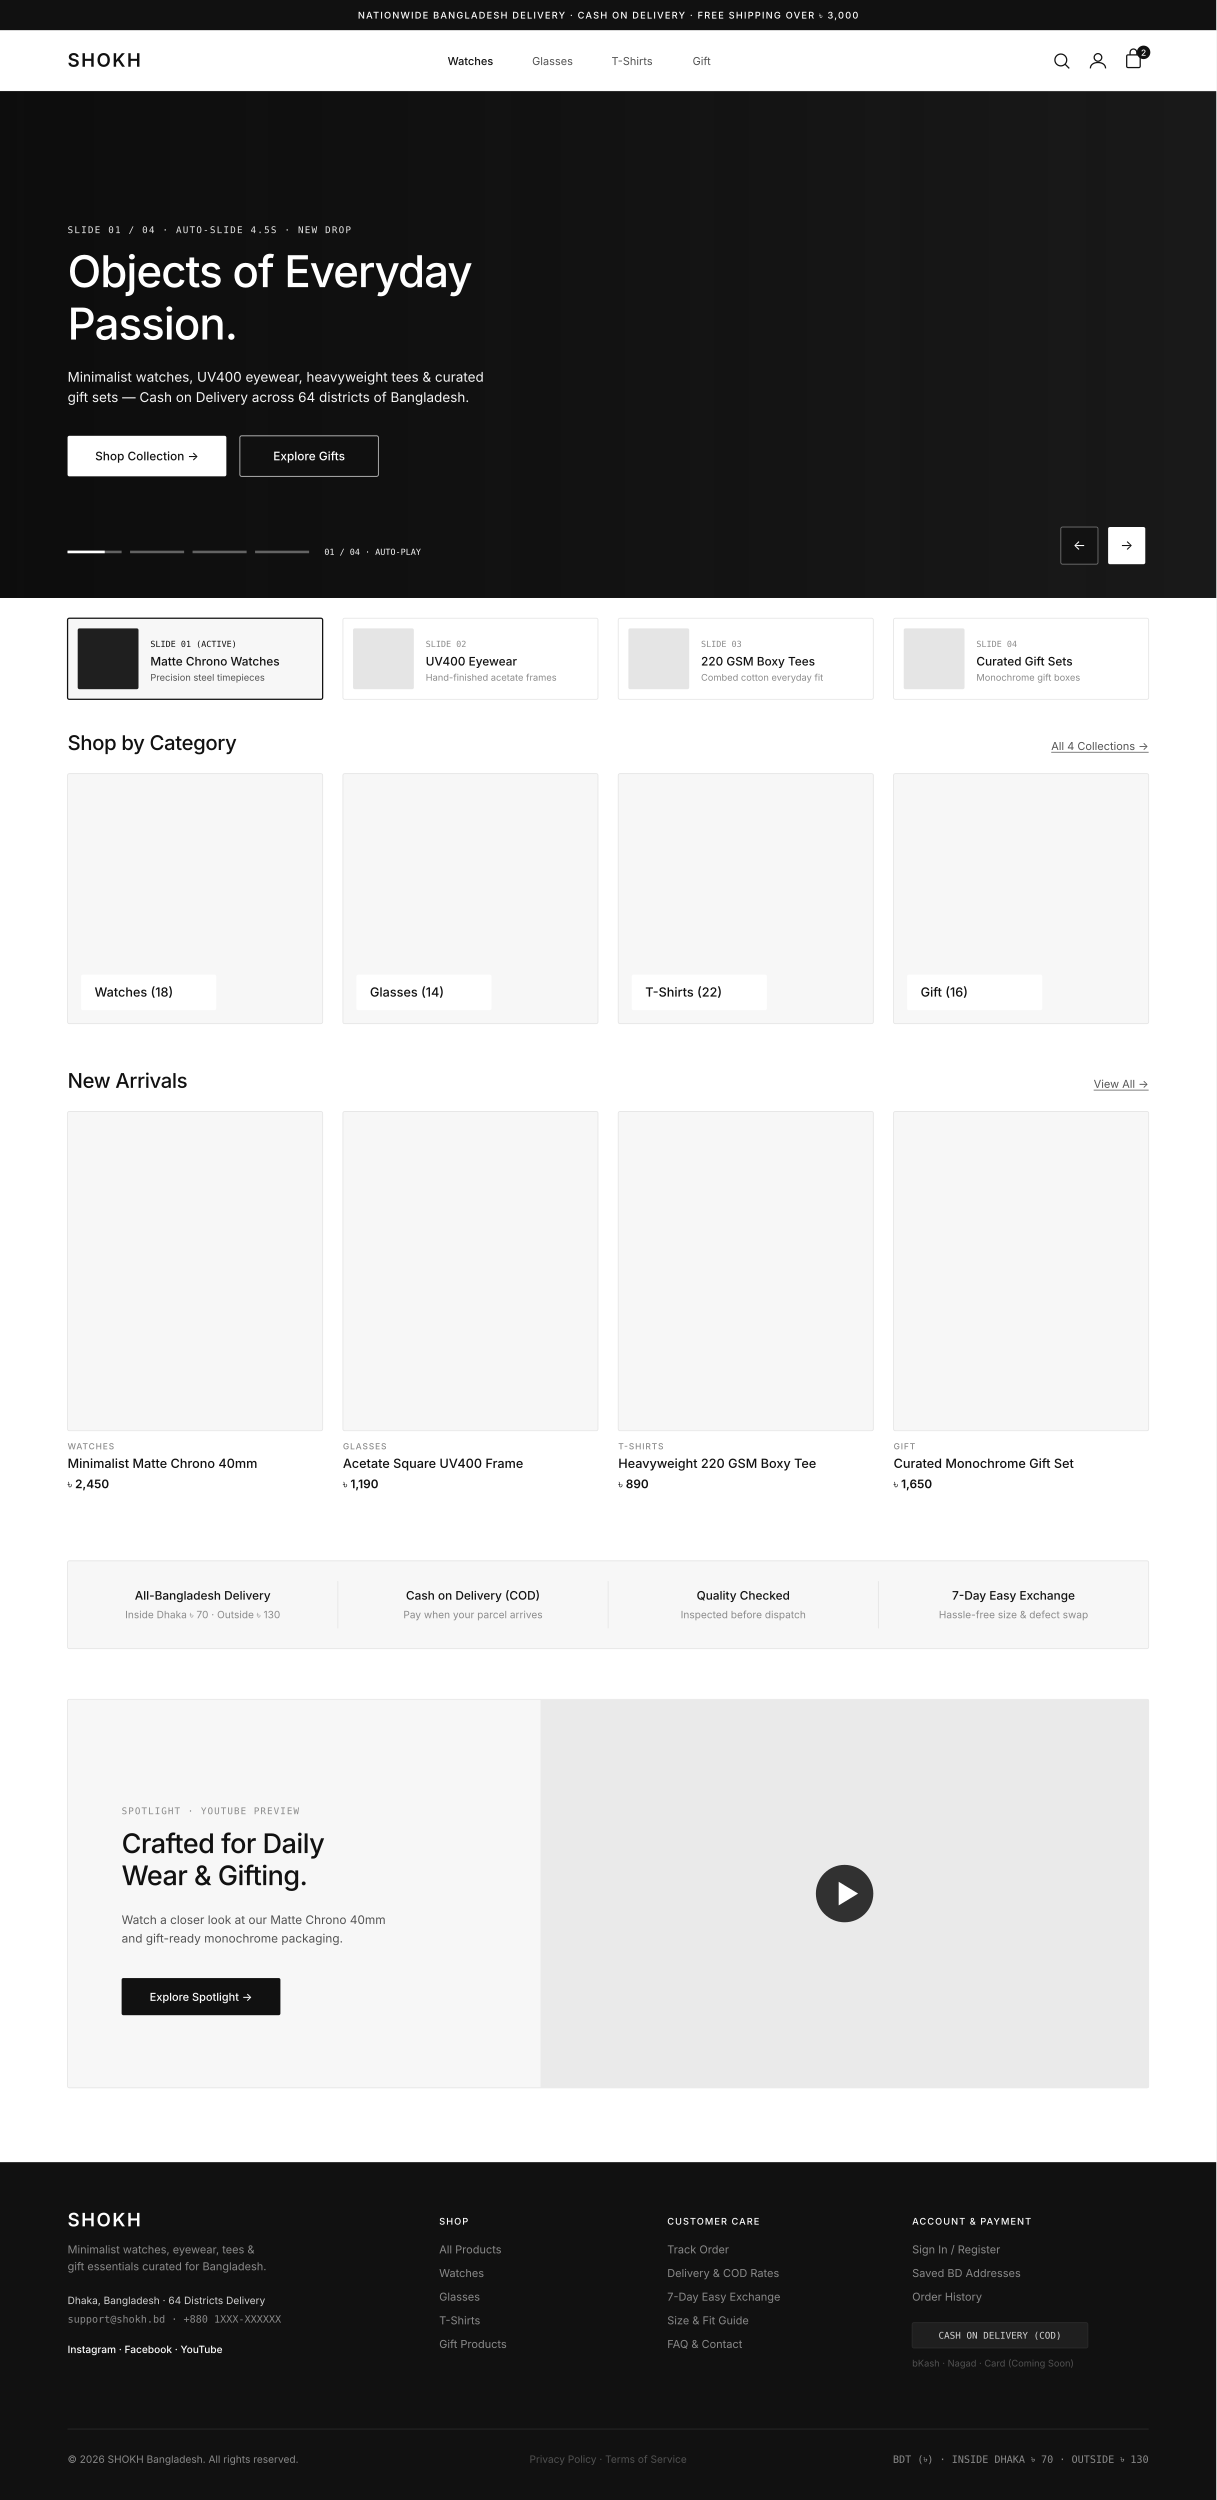
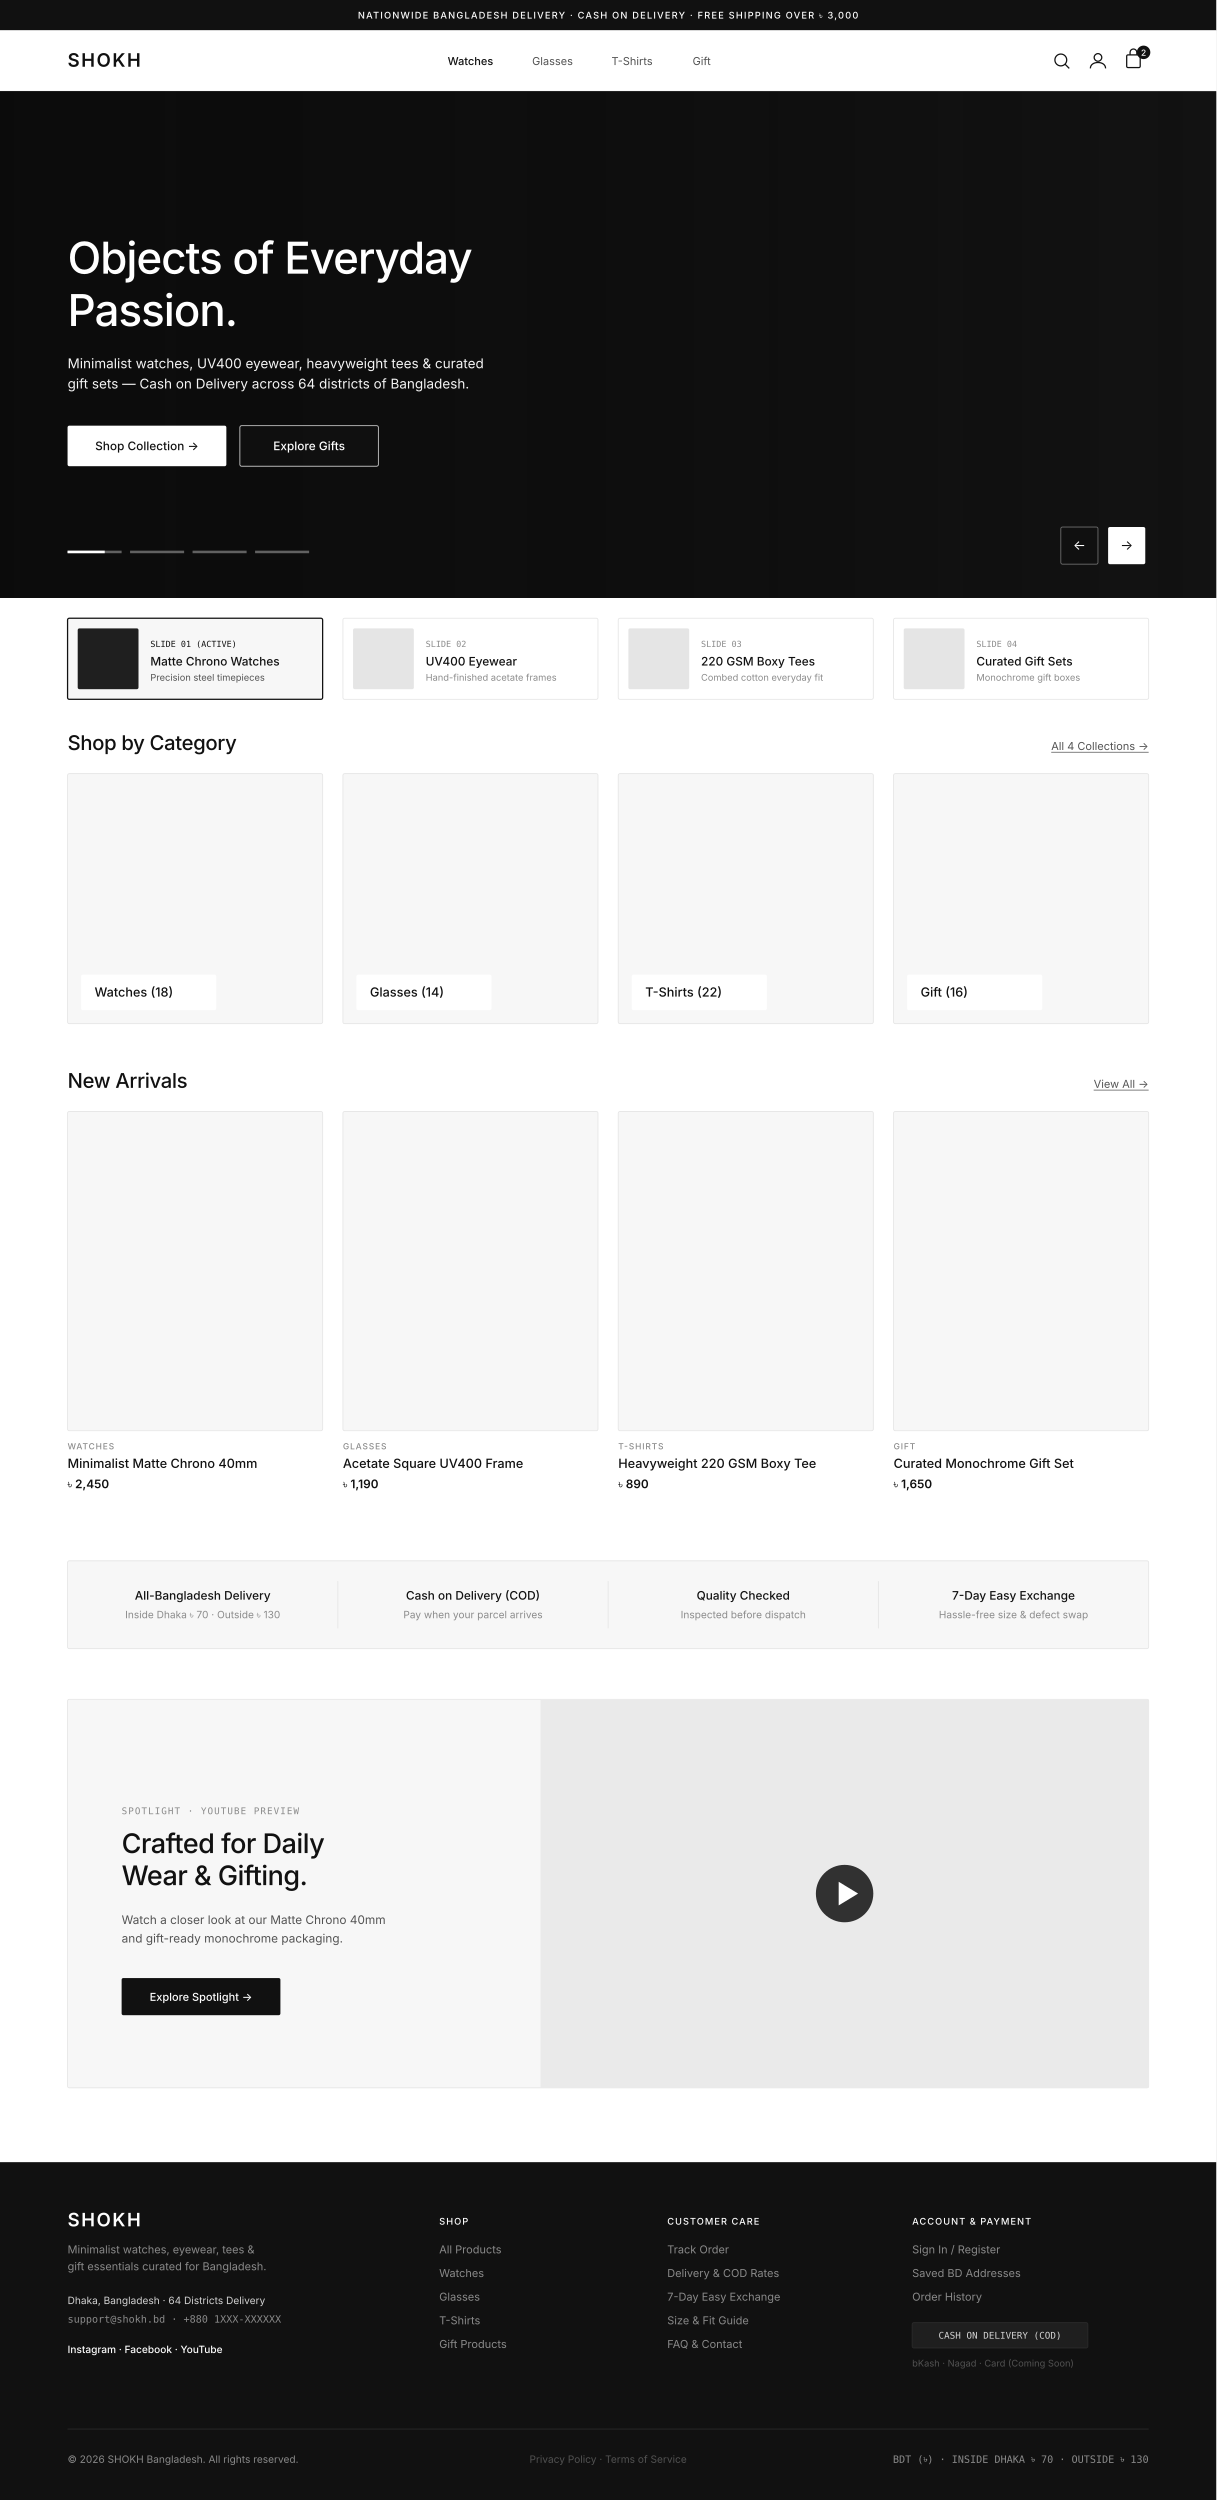
<svg xmlns="http://www.w3.org/2000/svg" width="1440" height="2960" viewBox="0 0 1440 2960" fill="none">
  <rect id="Landing-V2-Desktop-BG" width="1440" height="2960" fill="#FFFFFF" />
  <g id="01-Navbar">
    <rect width="1440" height="36" fill="#111111" />
    <text x="720" y="22" text-anchor="middle" fill="#FFFFFF" font-family="Inter, sans-serif" font-size="11" font-weight="500" letter-spacing="1.4">NATIONWIDE BANGLADESH DELIVERY  ·  CASH ON DELIVERY  ·  FREE SHIPPING OVER ৳ 3,000</text>
    <rect y="36" width="1440" height="72" fill="#FFFFFF" />
    <line x1="0" y1="108" x2="1440" y2="108" stroke="#E5E5E5" />
    <text x="80" y="79" fill="#111111" font-family="Inter, sans-serif" font-size="22" font-weight="600" letter-spacing="1.8">SHOKH</text>
    <text x="530" y="77" fill="#111111" font-family="Inter, sans-serif" font-size="13" font-weight="500">Watches</text>
    <text x="630" y="77" fill="#525252" font-family="Inter, sans-serif" font-size="13">Glasses</text>
    <text x="724" y="77" fill="#525252" font-family="Inter, sans-serif" font-size="13">T-Shirts</text>
    <text x="820" y="77" fill="#525252" font-family="Inter, sans-serif" font-size="13">Gift</text>
    <circle cx="1256" cy="71" r="7" stroke="#111111" stroke-width="1.5" />
    <line x1="1261" y1="76" x2="1266" y2="81" stroke="#111111" stroke-width="1.5" />
    <circle cx="1300" cy="68" r="4.5" stroke="#111111" stroke-width="1.5" />
    <path d="M1291 81C1291 76.5 1295 74 1300 74C1305 74 1309 76.5 1309 81" stroke="#111111" stroke-width="1.5" />
    <rect x="1334" y="65" width="16" height="15" rx="1.5" stroke="#111111" stroke-width="1.5" />
    <path d="M1338 65V62C1338 59.8 1339.8 58 1342 58C1344.2 58 1346 59.8 1346 62V65" stroke="#111111" stroke-width="1.5" />
    <circle cx="1354" cy="62" r="8" fill="#111111" />
    <text x="1354" y="66" text-anchor="middle" fill="#FFFFFF" font-family="Inter, sans-serif" font-size="10" font-weight="500">2</text>
  </g>
  <g id="02-Hero-Slider" transform="translate(0, 108)">
    <defs>
      <linearGradient id="HeroScrimDesktop" x1="0" y1="0" x2="1440" y2="0" gradientUnits="userSpaceOnUse">
-         <stop offset="0%" stop-color="#0A0A0A" stop-opacity="0.86" />
-         <stop offset="48%" stop-color="#0A0A0A" stop-opacity="0.62" />
-         <stop offset="100%" stop-color="#0A0A0A" stop-opacity="0.28" />
+         <stop offset="0%" stop-color="#0A0A0A" stop-opacity="0.90" />
+         <stop offset="52%" stop-color="#0A0A0A" stop-opacity="0.72" />
+         <stop offset="100%" stop-color="#0A0A0A" stop-opacity="0.42" />
      </linearGradient>
    </defs>
-     <rect id="IMG-Hero-Slide-1" width="1440" height="600" fill="#1F1F1F" />
+     <rect id="IMG-Hero-Slide-1" width="1440" height="600" fill="#181818" />
    <rect id="Hero-Dark-Scrim" width="1440" height="600" fill="url(#HeroScrimDesktop)" />
-     <text x="80" y="168" fill="#E5E5E5" font-family="JetBrains Mono, monospace" font-size="11" letter-spacing="1.4">SLIDE 01 / 04  ·  AUTO-SLIDE 4.5S  ·  NEW DROP</text>
-     <text x="80" y="232" fill="#FFFFFF" font-family="Inter, sans-serif" font-size="52" font-weight="500" letter-spacing="-1.2">Objects of Everyday</text>
-     <text x="80" y="294" fill="#FFFFFF" font-family="Inter, sans-serif" font-size="52" font-weight="500" letter-spacing="-1.2">Passion.</text>
-     <text x="80" y="344" fill="#F5F5F5" font-family="Inter, sans-serif" font-size="16">Minimalist watches, UV400 eyewear, heavyweight tees &amp; curated</text>
-     <text x="80" y="368" fill="#F5F5F5" font-family="Inter, sans-serif" font-size="16">gift sets — Cash on Delivery across 64 districts of Bangladesh.</text>
-     <rect x="80" y="408" width="188" height="48" rx="2" fill="#FFFFFF" />
-     <text x="174" y="437" text-anchor="middle" fill="#111111" font-family="Inter, sans-serif" font-size="14" font-weight="500">Shop Collection →</text>
-     <rect x="284" y="408" width="164" height="48" rx="2" fill="#111111" fill-opacity="0.55" stroke="#FFFFFF" stroke-opacity="0.75" />
-     <text x="366" y="437" text-anchor="middle" fill="#FFFFFF" font-family="Inter, sans-serif" font-size="14" font-weight="500">Explore Gifts</text>
+     <text x="80" y="216" fill="#FFFFFF" font-family="Inter, sans-serif" font-size="52" font-weight="500" letter-spacing="-1.2">Objects of Everyday</text>
+     <text x="80" y="278" fill="#FFFFFF" font-family="Inter, sans-serif" font-size="52" font-weight="500" letter-spacing="-1.2">Passion.</text>
+     <text x="80" y="328" fill="#F5F5F5" font-family="Inter, sans-serif" font-size="16">Minimalist watches, UV400 eyewear, heavyweight tees &amp; curated</text>
+     <text x="80" y="352" fill="#F5F5F5" font-family="Inter, sans-serif" font-size="16">gift sets — Cash on Delivery across 64 districts of Bangladesh.</text>
+     <rect x="80" y="396" width="188" height="48" rx="2" fill="#FFFFFF" />
+     <text x="174" y="425" text-anchor="middle" fill="#111111" font-family="Inter, sans-serif" font-size="14" font-weight="500">Shop Collection →</text>
+     <rect x="284" y="396" width="164" height="48" rx="2" fill="#111111" fill-opacity="0.65" stroke="#FFFFFF" stroke-opacity="0.8" />
+     <text x="366" y="425" text-anchor="middle" fill="#FFFFFF" font-family="Inter, sans-serif" font-size="14" font-weight="500">Explore Gifts</text>
    <rect x="80" y="544" width="64" height="3" fill="#FFFFFF" fill-opacity="0.35" />
    <rect x="80" y="544" width="44" height="3" fill="#FFFFFF" />
    <rect x="154" y="544" width="64" height="3" fill="#FFFFFF" fill-opacity="0.35" />
    <rect x="228" y="544" width="64" height="3" fill="#FFFFFF" fill-opacity="0.35" />
    <rect x="302" y="544" width="64" height="3" fill="#FFFFFF" fill-opacity="0.35" />
-     <text x="384" y="549" fill="#F5F5F5" font-family="JetBrains Mono, monospace" font-size="10">01 / 04 · AUTO-PLAY</text>
    <rect x="1256" y="516" width="44" height="44" rx="2" fill="#111111" fill-opacity="0.75" stroke="#FFFFFF" stroke-opacity="0.4" />
    <text x="1278" y="543" text-anchor="middle" fill="#FFFFFF" font-family="Inter, sans-serif" font-size="16">←</text>
    <rect x="1312" y="516" width="44" height="44" rx="2" fill="#FFFFFF" />
    <text x="1334" y="543" text-anchor="middle" fill="#111111" font-family="Inter, sans-serif" font-size="16">→</text>
  </g>
  <g id="03-Hero-Slide-Filmstrip" transform="translate(80, 732)">
    <rect x="0" y="0" width="302" height="96" rx="2" fill="#F7F7F7" stroke="#111111" stroke-width="1.5" />
    <rect id="IMG-Thumb-S1" x="12" y="12" width="72" height="72" rx="2" fill="#1F1F1F" />
    <text x="98" y="34" fill="#111111" font-family="JetBrains Mono, monospace" font-size="10" font-weight="500">SLIDE 01 (ACTIVE)</text>
    <text x="98" y="56" fill="#111111" font-family="Inter, sans-serif" font-size="14" font-weight="500">Matte Chrono Watches</text>
    <text x="98" y="74" fill="#525252" font-family="Inter, sans-serif" font-size="11">Precision steel timepieces</text>
    <rect x="326" y="0" width="302" height="96" rx="2" fill="#FFFFFF" stroke="#E5E5E5" />
    <rect id="IMG-Thumb-S2" x="338" y="12" width="72" height="72" rx="2" fill="#E5E5E5" />
    <text x="424" y="34" fill="#8A8A8A" font-family="JetBrains Mono, monospace" font-size="10">SLIDE 02</text>
    <text x="424" y="56" fill="#111111" font-family="Inter, sans-serif" font-size="14" font-weight="500">UV400 Eyewear</text>
    <text x="424" y="74" fill="#8A8A8A" font-family="Inter, sans-serif" font-size="11">Hand-finished acetate frames</text>
    <rect x="652" y="0" width="302" height="96" rx="2" fill="#FFFFFF" stroke="#E5E5E5" />
    <rect id="IMG-Thumb-S3" x="664" y="12" width="72" height="72" rx="2" fill="#E5E5E5" />
    <text x="750" y="34" fill="#8A8A8A" font-family="JetBrains Mono, monospace" font-size="10">SLIDE 03</text>
    <text x="750" y="56" fill="#111111" font-family="Inter, sans-serif" font-size="14" font-weight="500">220 GSM Boxy Tees</text>
    <text x="750" y="74" fill="#8A8A8A" font-family="Inter, sans-serif" font-size="11">Combed cotton everyday fit</text>
    <rect x="978" y="0" width="302" height="96" rx="2" fill="#FFFFFF" stroke="#E5E5E5" />
    <rect id="IMG-Thumb-S4" x="990" y="12" width="72" height="72" rx="2" fill="#E5E5E5" />
    <text x="1076" y="34" fill="#8A8A8A" font-family="JetBrains Mono, monospace" font-size="10">SLIDE 04</text>
    <text x="1076" y="56" fill="#111111" font-family="Inter, sans-serif" font-size="14" font-weight="500">Curated Gift Sets</text>
    <text x="1076" y="74" fill="#8A8A8A" font-family="Inter, sans-serif" font-size="11">Monochrome gift boxes</text>
  </g>
  <g id="04-Category-Row" transform="translate(80, 888)">
    <text y="0" fill="#111111" font-family="Inter, sans-serif" font-size="24" font-weight="500" letter-spacing="-0.4">Shop by Category</text>
    <text x="1280" y="0" text-anchor="end" fill="#525252" font-family="Inter, sans-serif" font-size="13" text-decoration="underline">All 4 Collections →</text>
    <rect id="IMG-Cat-Watches" y="28" width="302" height="296" rx="2" fill="#F7F7F7" stroke="#E5E5E5" />
    <rect x="16" y="266" width="160" height="42" rx="2" fill="#FFFFFF" />
    <text x="32" y="292" fill="#111111" font-family="Inter, sans-serif" font-size="15" font-weight="500">Watches (18)</text>
    <rect id="IMG-Cat-Glasses" x="326" y="28" width="302" height="296" rx="2" fill="#F7F7F7" stroke="#E5E5E5" />
    <rect x="342" y="266" width="160" height="42" rx="2" fill="#FFFFFF" />
    <text x="358" y="292" fill="#111111" font-family="Inter, sans-serif" font-size="15" font-weight="500">Glasses (14)</text>
    <rect id="IMG-Cat-Tees" x="652" y="28" width="302" height="296" rx="2" fill="#F7F7F7" stroke="#E5E5E5" />
    <rect x="668" y="266" width="160" height="42" rx="2" fill="#FFFFFF" />
    <text x="684" y="292" fill="#111111" font-family="Inter, sans-serif" font-size="15" font-weight="500">T-Shirts (22)</text>
    <rect id="IMG-Cat-Gift" x="978" y="28" width="302" height="296" rx="2" fill="#F7F7F7" stroke="#E5E5E5" />
    <rect x="994" y="266" width="160" height="42" rx="2" fill="#FFFFFF" />
    <text x="1010" y="292" fill="#111111" font-family="Inter, sans-serif" font-size="15" font-weight="500">Gift (16)</text>
  </g>
  <g id="05-New-Arrivals" transform="translate(80, 1288)">
    <text y="0" fill="#111111" font-family="Inter, sans-serif" font-size="24" font-weight="500" letter-spacing="-0.4">New Arrivals</text>
    <text x="1280" y="0" text-anchor="end" fill="#525252" font-family="Inter, sans-serif" font-size="13" text-decoration="underline">View All →</text>
    <rect id="IMG-Prod-1" y="28" width="302" height="378" rx="2" fill="#F7F7F7" stroke="#E5E5E5" />
    <text y="428" fill="#8A8A8A" font-family="Inter, sans-serif" font-size="10" font-weight="500" letter-spacing="1">WATCHES</text>
    <text y="450" fill="#111111" font-family="Inter, sans-serif" font-size="15" font-weight="500">Minimalist Matte Chrono 40mm</text>
    <text y="474" fill="#111111" font-family="Inter, sans-serif" font-size="14" font-weight="600">৳ 2,450</text>
    <rect id="IMG-Prod-2" x="326" y="28" width="302" height="378" rx="2" fill="#F7F7F7" stroke="#E5E5E5" />
    <text x="326" y="428" fill="#8A8A8A" font-family="Inter, sans-serif" font-size="10" font-weight="500" letter-spacing="1">GLASSES</text>
    <text x="326" y="450" fill="#111111" font-family="Inter, sans-serif" font-size="15" font-weight="500">Acetate Square UV400 Frame</text>
    <text x="326" y="474" fill="#111111" font-family="Inter, sans-serif" font-size="14" font-weight="600">৳ 1,190</text>
    <rect id="IMG-Prod-3" x="652" y="28" width="302" height="378" rx="2" fill="#F7F7F7" stroke="#E5E5E5" />
    <text x="652" y="428" fill="#8A8A8A" font-family="Inter, sans-serif" font-size="10" font-weight="500" letter-spacing="1">T-SHIRTS</text>
    <text x="652" y="450" fill="#111111" font-family="Inter, sans-serif" font-size="15" font-weight="500">Heavyweight 220 GSM Boxy Tee</text>
    <text x="652" y="474" fill="#111111" font-family="Inter, sans-serif" font-size="14" font-weight="600">৳ 890</text>
    <rect id="IMG-Prod-4" x="978" y="28" width="302" height="378" rx="2" fill="#F7F7F7" stroke="#E5E5E5" />
    <text x="978" y="428" fill="#8A8A8A" font-family="Inter, sans-serif" font-size="10" font-weight="500" letter-spacing="1">GIFT</text>
    <text x="978" y="450" fill="#111111" font-family="Inter, sans-serif" font-size="15" font-weight="500">Curated Monochrome Gift Set</text>
    <text x="978" y="474" fill="#111111" font-family="Inter, sans-serif" font-size="14" font-weight="600">৳ 1,650</text>
  </g>
  <g id="06-Value-Strip" transform="translate(80, 1848)">
    <rect width="1280" height="104" rx="2" fill="#F7F7F7" stroke="#E5E5E5" />
    <text x="160" y="46" text-anchor="middle" fill="#111111" font-family="Inter, sans-serif" font-size="14" font-weight="500">All-Bangladesh Delivery</text>
    <text x="160" y="68" text-anchor="middle" fill="#8A8A8A" font-family="Inter, sans-serif" font-size="12">Inside Dhaka ৳ 70 · Outside ৳ 130</text>
    <line x1="320" y1="24" x2="320" y2="80" stroke="#E5E5E5" />
    <text x="480" y="46" text-anchor="middle" fill="#111111" font-family="Inter, sans-serif" font-size="14" font-weight="500">Cash on Delivery (COD)</text>
    <text x="480" y="68" text-anchor="middle" fill="#8A8A8A" font-family="Inter, sans-serif" font-size="12">Pay when your parcel arrives</text>
    <line x1="640" y1="24" x2="640" y2="80" stroke="#E5E5E5" />
    <text x="800" y="46" text-anchor="middle" fill="#111111" font-family="Inter, sans-serif" font-size="14" font-weight="500">Quality Checked</text>
    <text x="800" y="68" text-anchor="middle" fill="#8A8A8A" font-family="Inter, sans-serif" font-size="12">Inspected before dispatch</text>
    <line x1="960" y1="24" x2="960" y2="80" stroke="#E5E5E5" />
    <text x="1120" y="46" text-anchor="middle" fill="#111111" font-family="Inter, sans-serif" font-size="14" font-weight="500">7-Day Easy Exchange</text>
    <text x="1120" y="68" text-anchor="middle" fill="#8A8A8A" font-family="Inter, sans-serif" font-size="12">Hassle-free size &amp; defect swap</text>
  </g>
  <g id="07-Video-Spotlight" transform="translate(80, 2012)">
    <rect width="1280" height="460" rx="2" fill="#F7F7F7" stroke="#E5E5E5" />
    <rect id="IMG-Spotlight-Video" x="560" width="720" height="460" fill="#EAEAEA" />
    <circle cx="920" cy="230" r="34" fill="#111111" fill-opacity="0.85" />
    <polygon points="913,216 936,230 913,244" fill="#FFFFFF" />
    <text x="64" y="136" fill="#8A8A8A" font-family="JetBrains Mono, monospace" font-size="11" letter-spacing="1.2">SPOTLIGHT · YOUTUBE PREVIEW</text>
    <text x="64" y="182" fill="#111111" font-family="Inter, sans-serif" font-size="32" font-weight="500" letter-spacing="-0.6">Crafted for Daily</text>
    <text x="64" y="220" fill="#111111" font-family="Inter, sans-serif" font-size="32" font-weight="500" letter-spacing="-0.6">Wear &amp; Gifting.</text>
    <text x="64" y="266" fill="#525252" font-family="Inter, sans-serif" font-size="14">Watch a closer look at our Matte Chrono 40mm</text>
    <text x="64" y="288" fill="#525252" font-family="Inter, sans-serif" font-size="14">and gift-ready monochrome packaging.</text>
    <rect x="64" y="330" width="188" height="44" rx="2" fill="#111111" />
    <text x="158" y="357" text-anchor="middle" fill="#FFFFFF" font-family="Inter, sans-serif" font-size="13" font-weight="500">Explore Spotlight →</text>
  </g>
  <g id="08-Footer" transform="translate(0, 2560)">
    <rect width="1440" height="400" fill="#111111" />
    <text x="80" y="76" fill="#FFFFFF" font-family="Inter, sans-serif" font-size="22" font-weight="600" letter-spacing="1.8">SHOKH</text>
    <text x="80" y="108" fill="#8A8A8A" font-family="Inter, sans-serif" font-size="13">Minimalist watches, eyewear, tees &amp;</text>
    <text x="80" y="128" fill="#8A8A8A" font-family="Inter, sans-serif" font-size="13">gift essentials curated for Bangladesh.</text>
    <text x="80" y="168" fill="#D4D4D4" font-family="Inter, sans-serif" font-size="12">Dhaka, Bangladesh · 64 Districts Delivery</text>
    <text x="80" y="190" fill="#8A8A8A" font-family="JetBrains Mono, monospace" font-size="12">support@shokh.bd  ·  +880 1XXX-XXXXXX</text>
    <text x="80" y="226" fill="#FFFFFF" font-family="Inter, sans-serif" font-size="12" font-weight="500">Instagram   ·   Facebook   ·   YouTube</text>
    <text x="520" y="74" fill="#FFFFFF" font-family="Inter, sans-serif" font-size="11" font-weight="500" letter-spacing="1.2">SHOP</text>
    <text x="520" y="108" fill="#8A8A8A" font-family="Inter, sans-serif" font-size="13">All Products</text>
    <text x="520" y="136" fill="#8A8A8A" font-family="Inter, sans-serif" font-size="13">Watches</text>
    <text x="520" y="164" fill="#8A8A8A" font-family="Inter, sans-serif" font-size="13">Glasses</text>
    <text x="520" y="192" fill="#8A8A8A" font-family="Inter, sans-serif" font-size="13">T-Shirts</text>
    <text x="520" y="220" fill="#8A8A8A" font-family="Inter, sans-serif" font-size="13">Gift Products</text>
    <text x="790" y="74" fill="#FFFFFF" font-family="Inter, sans-serif" font-size="11" font-weight="500" letter-spacing="1.2">CUSTOMER CARE</text>
    <text x="790" y="108" fill="#8A8A8A" font-family="Inter, sans-serif" font-size="13">Track Order</text>
    <text x="790" y="136" fill="#8A8A8A" font-family="Inter, sans-serif" font-size="13">Delivery &amp; COD Rates</text>
    <text x="790" y="164" fill="#8A8A8A" font-family="Inter, sans-serif" font-size="13">7-Day Easy Exchange</text>
    <text x="790" y="192" fill="#8A8A8A" font-family="Inter, sans-serif" font-size="13">Size &amp; Fit Guide</text>
    <text x="790" y="220" fill="#8A8A8A" font-family="Inter, sans-serif" font-size="13">FAQ &amp; Contact</text>
    <text x="1080" y="74" fill="#FFFFFF" font-family="Inter, sans-serif" font-size="11" font-weight="500" letter-spacing="1.2">ACCOUNT &amp; PAYMENT</text>
    <text x="1080" y="108" fill="#8A8A8A" font-family="Inter, sans-serif" font-size="13">Sign In / Register</text>
    <text x="1080" y="136" fill="#8A8A8A" font-family="Inter, sans-serif" font-size="13">Saved BD Addresses</text>
    <text x="1080" y="164" fill="#8A8A8A" font-family="Inter, sans-serif" font-size="13">Order History</text>
    <rect x="1080" y="190" width="208" height="30" rx="2" fill="#1F1F1F" stroke="#2A2A2A" />
    <text x="1184" y="209" text-anchor="middle" fill="#D4D4D4" font-family="JetBrains Mono, monospace" font-size="11">CASH ON DELIVERY (COD)</text>
    <text x="1080" y="242" fill="#525252" font-family="Inter, sans-serif" font-size="11">bKash · Nagad · Card (Coming Soon)</text>
    <line x1="80" y1="316" x2="1360" y2="316" stroke="#2A2A2A" />
    <text x="80" y="356" fill="#8A8A8A" font-family="Inter, sans-serif" font-size="12">© 2026 SHOKH Bangladesh. All rights reserved.</text>
    <text x="720" y="356" text-anchor="middle" fill="#525252" font-family="Inter, sans-serif" font-size="12">Privacy Policy  ·  Terms of Service</text>
    <text x="1360" y="356" text-anchor="end" fill="#8A8A8A" font-family="JetBrains Mono, monospace" font-size="12">BDT (৳) · INSIDE DHAKA ৳ 70 · OUTSIDE ৳ 130</text>
  </g>
</svg>
